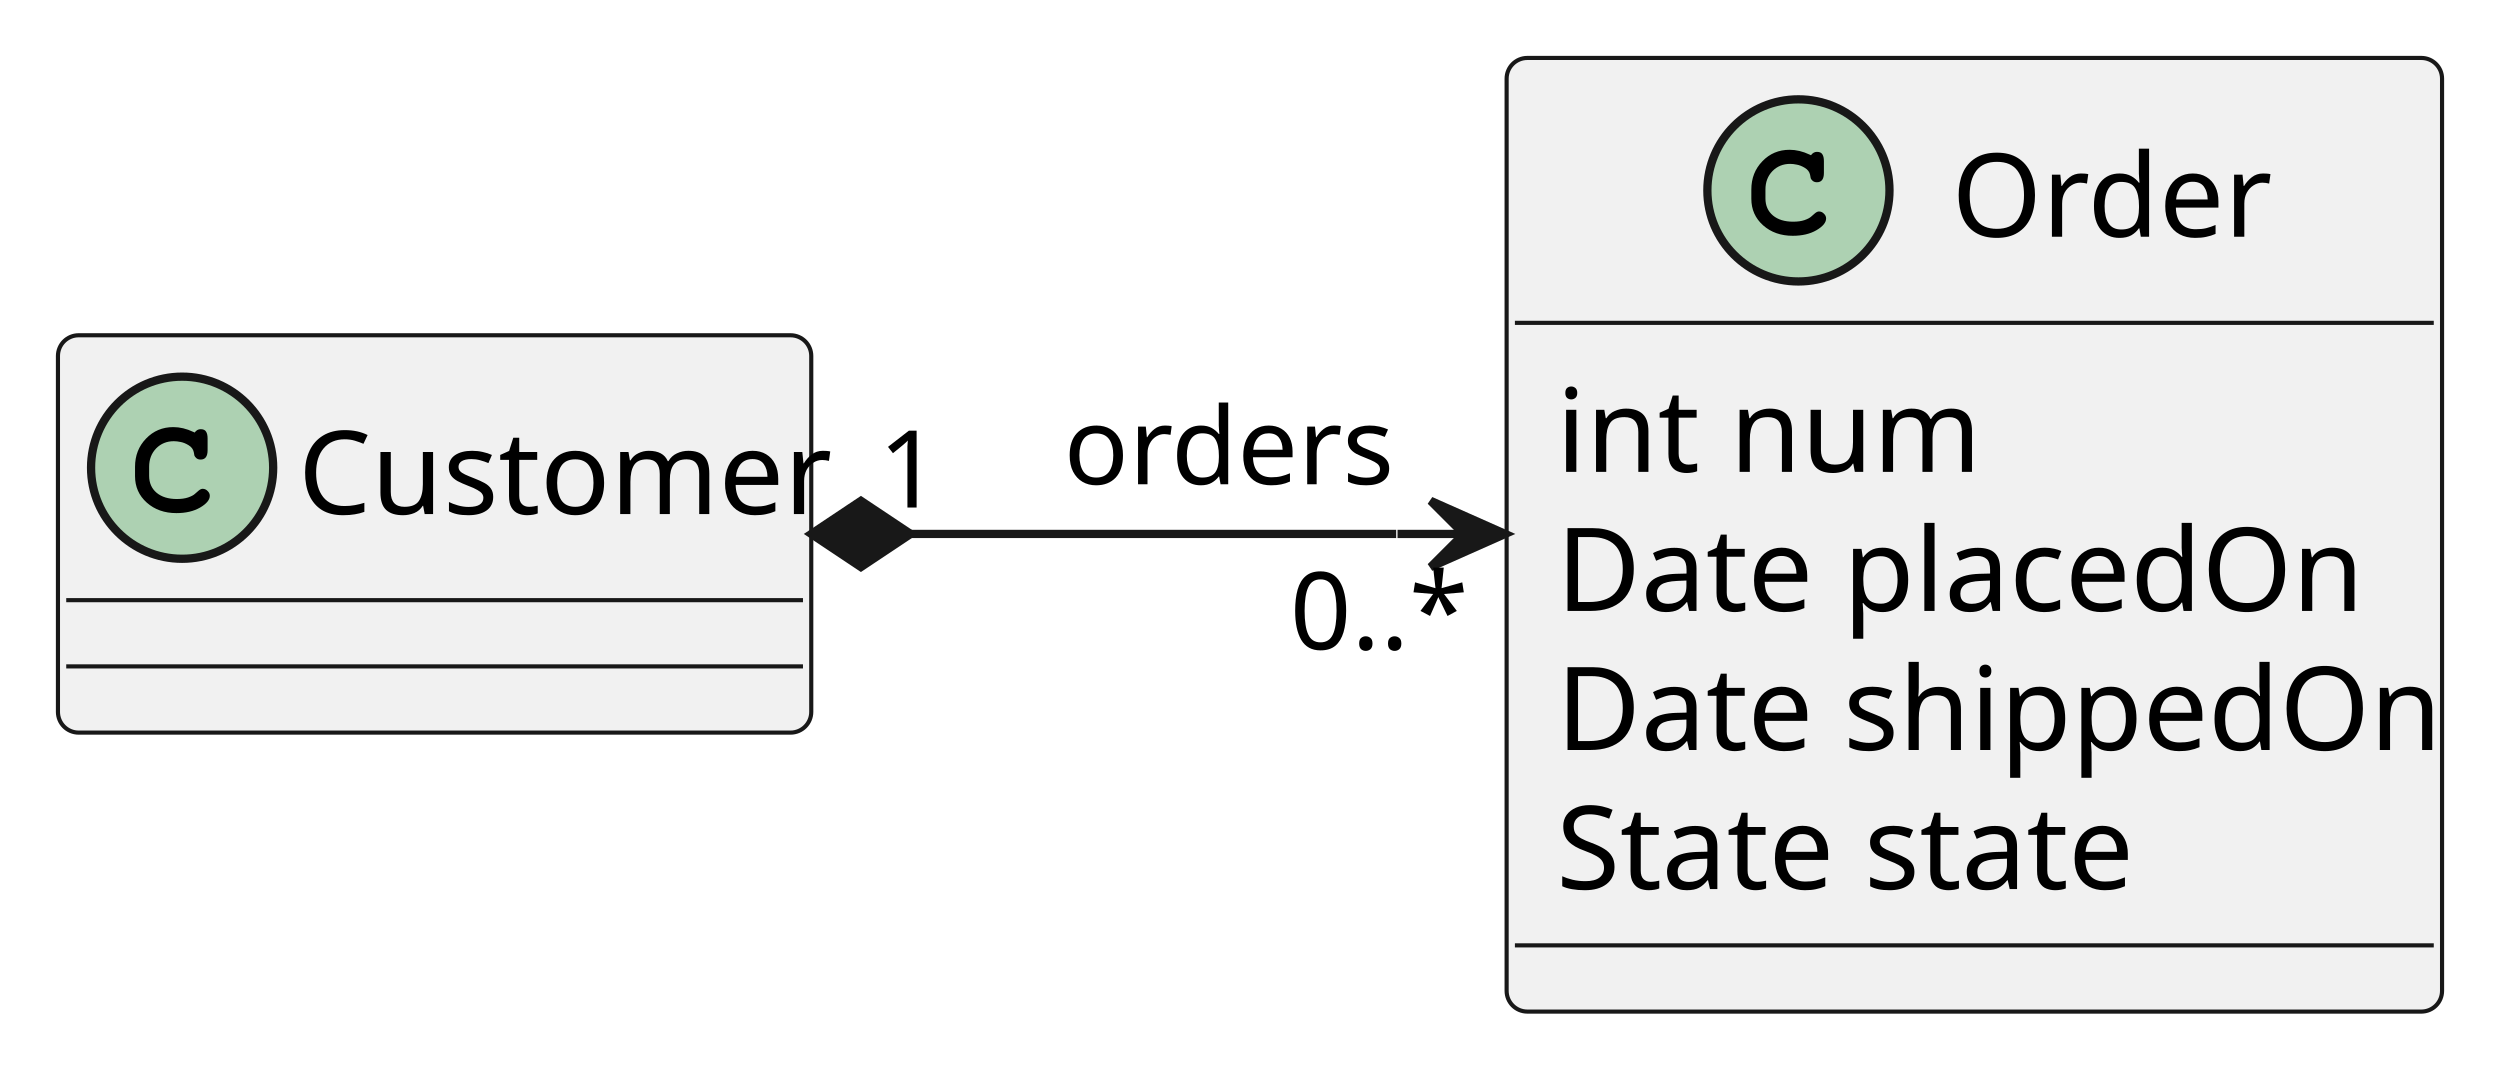
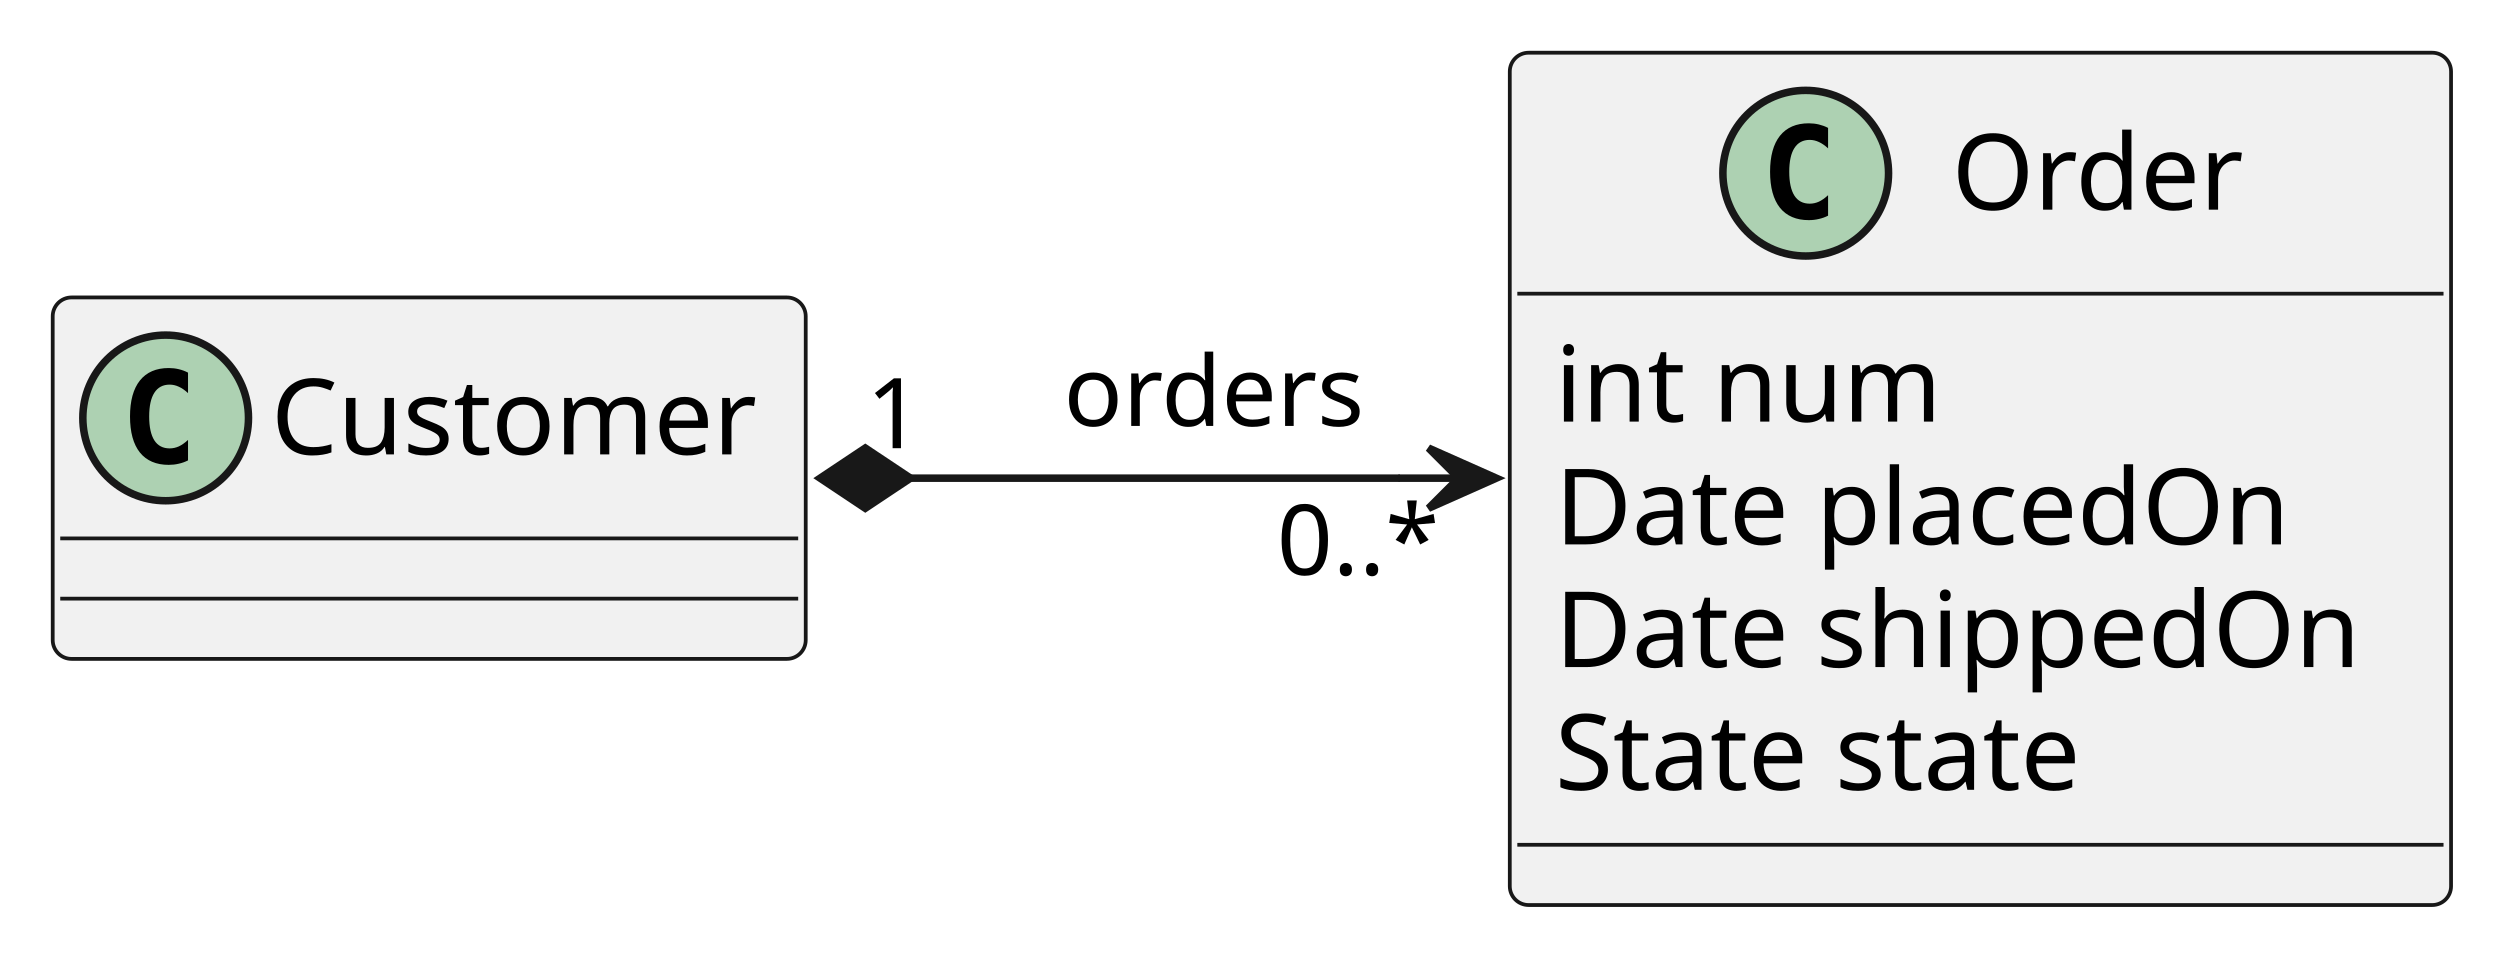
- <svg xmlns="http://www.w3.org/2000/svg" contentStyleType="text/css" height="129px" preserveAspectRatio="none" style="width:302px;height:129px;background:#FFFFFF;" version="1.1" viewBox="0 0 302 129" width="302px" zoomAndPan="magnify">
+ <svg xmlns="http://www.w3.org/2000/svg" contentStyleType="text/css" height="127px" preserveAspectRatio="none" style="width:332px;height:127px;background:#FFFFFF;" version="1.1" viewBox="0 0 332 127" width="332px" zoomAndPan="magnify">
  <defs />
  <g>
    <g id="elem_Customer">
-       <rect fill="#F1F1F1" height="48" id="Customer" rx="2.5" ry="2.5" style="stroke:#181818;stroke-width:0.5;" width="91" x="7" y="40.5" />
-       <ellipse cx="22" cy="56.5" fill="#ADD1B2" rx="11" ry="11" style="stroke:#181818;stroke-width:1.0;" />
-       <path d="M21.359,60.281 Q22.156,60.281 22.719,60.094 Q23.297,59.891 23.531,59.672 Q23.781,59.438 24.016,59.25 Q24.266,59.047 24.484,59.047 Q24.828,59.047 25.078,59.312 Q25.344,59.562 25.344,59.891 Q25.344,60.625 24.172,61.312 Q23.016,61.984 21.312,61.984 Q19.156,61.984 17.734,60.719 Q16.312,59.453 16.312,57.516 L16.312,56.391 Q16.312,54.359 17.641,52.984 Q18.969,51.594 20.938,51.594 Q22.125,51.594 23.344,52.172 L23.516,52.25 Q23.812,51.844 24.234,51.844 Q24.719,51.844 24.891,52.141 Q25.078,52.422 25.078,52.969 L25.078,54.391 Q25.078,55.516 24.234,55.516 Q23.922,55.516 23.719,55.344 Q23.531,55.172 23.484,55.031 Q23.453,54.875 23.406,54.609 Q23.297,54.094 22.781,53.781 Q22.266,53.469 21.812,53.391 Q21.375,53.297 21,53.297 Q19.719,53.297 18.859,54.172 Q18.016,55.047 18.016,56.391 L18.016,57.484 Q18.016,58.766 18.922,59.531 Q19.828,60.281 21.359,60.281 Z " fill="#000000" />
-       <text fill="#000000" font-family="sans-serif" font-size="14" lengthAdjust="spacing" textLength="59" x="36" y="62.1">Customer</text>
-       <line style="stroke:#181818;stroke-width:0.5;" x1="8" x2="97" y1="72.5" y2="72.5" />
-       <line style="stroke:#181818;stroke-width:0.5;" x1="8" x2="97" y1="80.5" y2="80.5" />
+       <rect fill="#F1F1F1" height="48" id="Customer" rx="2.5" ry="2.5" style="stroke:#181818;stroke-width:0.5;" width="100" x="7" y="39.5" />
+       <ellipse cx="22" cy="55.5" fill="#ADD1B2" rx="11" ry="11" style="stroke:#181818;stroke-width:1.0;" />
+       <path d="M24.969,61.141 Q24.391,61.438 23.75,61.578 Q23.109,61.734 22.406,61.734 Q19.906,61.734 18.578,60.094 Q17.266,58.438 17.266,55.312 Q17.266,52.188 18.578,50.531 Q19.906,48.875 22.406,48.875 Q23.109,48.875 23.75,49.031 Q24.406,49.188 24.969,49.484 L24.969,52.203 Q24.344,51.625 23.75,51.359 Q23.156,51.078 22.531,51.078 Q21.188,51.078 20.5,52.156 Q19.812,53.219 19.812,55.312 Q19.812,57.406 20.5,58.484 Q21.188,59.547 22.531,59.547 Q23.156,59.547 23.75,59.281 Q24.344,59 24.969,58.422 L24.969,61.141 Z " fill="#000000" />
+       <text fill="#000000" font-family="sans-serif" font-size="14" lengthAdjust="spacing" textLength="68" x="36" y="60.347">Customer</text>
+       <line style="stroke:#181818;stroke-width:0.5;" x1="8" x2="106" y1="71.5" y2="71.5" />
+       <line style="stroke:#181818;stroke-width:0.5;" x1="8" x2="106" y1="79.5" y2="79.5" />
    </g>
    <g id="elem_Order">
-       <rect codeLine="3" fill="#F1F1F1" height="115.2" id="Order" rx="2.5" ry="2.5" style="stroke:#181818;stroke-width:0.5;" width="113" x="182" y="7" />
-       <ellipse cx="217.25" cy="23" fill="#ADD1B2" rx="11" ry="11" style="stroke:#181818;stroke-width:1.0;" />
-       <path d="M216.609,26.781 Q217.406,26.781 217.969,26.594 Q218.547,26.391 218.781,26.172 Q219.031,25.938 219.266,25.75 Q219.516,25.547 219.734,25.547 Q220.078,25.547 220.328,25.812 Q220.594,26.062 220.594,26.391 Q220.594,27.125 219.422,27.812 Q218.266,28.484 216.562,28.484 Q214.406,28.484 212.984,27.219 Q211.562,25.953 211.562,24.016 L211.562,22.891 Q211.562,20.859 212.891,19.484 Q214.219,18.094 216.188,18.094 Q217.375,18.094 218.594,18.672 L218.766,18.75 Q219.062,18.344 219.484,18.344 Q219.969,18.344 220.141,18.641 Q220.328,18.922 220.328,19.469 L220.328,20.891 Q220.328,22.016 219.484,22.016 Q219.172,22.016 218.969,21.844 Q218.781,21.672 218.734,21.531 Q218.703,21.375 218.656,21.109 Q218.547,20.594 218.031,20.281 Q217.516,19.969 217.062,19.891 Q216.625,19.797 216.25,19.797 Q214.969,19.797 214.109,20.672 Q213.266,21.547 213.266,22.891 L213.266,23.984 Q213.266,25.266 214.172,26.031 Q215.078,26.781 216.609,26.781 Z " fill="#000000" />
-       <text fill="#000000" font-family="sans-serif" font-size="14" lengthAdjust="spacing" textLength="36" x="235.75" y="28.6">Order</text>
-       <line style="stroke:#181818;stroke-width:0.5;" x1="183" x2="294" y1="39" y2="39" />
-       <text fill="#000000" font-family="sans-serif" font-size="14" lengthAdjust="spacing" textLength="46" x="188" y="57">int num</text>
-       <text fill="#000000" font-family="sans-serif" font-size="14" lengthAdjust="spacing" textLength="93" x="188" y="73.8">Date placedOn</text>
-       <text fill="#000000" font-family="sans-serif" font-size="14" lengthAdjust="spacing" textLength="101" x="188" y="90.6">Date shippedOn</text>
-       <text fill="#000000" font-family="sans-serif" font-size="14" lengthAdjust="spacing" textLength="66" x="188" y="107.4">State state</text>
-       <line style="stroke:#181818;stroke-width:0.5;" x1="183" x2="294" y1="114.2" y2="114.2" />
+       <rect codeLine="3" fill="#F1F1F1" height="113.188" id="Order" rx="2.5" ry="2.5" style="stroke:#181818;stroke-width:0.5;" width="125" x="200.5" y="7" />
+       <ellipse cx="239.8" cy="23" fill="#ADD1B2" rx="11" ry="11" style="stroke:#181818;stroke-width:1.0;" />
+       <path d="M242.769,28.641 Q242.191,28.938 241.55,29.078 Q240.909,29.234 240.206,29.234 Q237.706,29.234 236.378,27.594 Q235.066,25.938 235.066,22.812 Q235.066,19.688 236.378,18.031 Q237.706,16.375 240.206,16.375 Q240.909,16.375 241.55,16.531 Q242.206,16.688 242.769,16.984 L242.769,19.703 Q242.144,19.125 241.55,18.859 Q240.956,18.578 240.331,18.578 Q238.988,18.578 238.3,19.656 Q237.613,20.719 237.613,22.812 Q237.613,24.906 238.3,25.984 Q238.988,27.047 240.331,27.047 Q240.956,27.047 241.55,26.781 Q242.144,26.5 242.769,25.922 L242.769,28.641 Z " fill="#000000" />
+       <text fill="#000000" font-family="sans-serif" font-size="14" lengthAdjust="spacing" textLength="39" x="259.2" y="27.847">Order</text>
+       <line style="stroke:#181818;stroke-width:0.5;" x1="201.5" x2="324.5" y1="39" y2="39" />
+       <text fill="#000000" font-family="sans-serif" font-size="14" lengthAdjust="spacing" textLength="52" x="206.5" y="55.995">int num</text>
+       <text fill="#000000" font-family="sans-serif" font-size="14" lengthAdjust="spacing" textLength="103" x="206.5" y="72.292">Date placedOn</text>
+       <text fill="#000000" font-family="sans-serif" font-size="14" lengthAdjust="spacing" textLength="113" x="206.5" y="88.589">Date shippedOn</text>
+       <text fill="#000000" font-family="sans-serif" font-size="14" lengthAdjust="spacing" textLength="75" x="206.5" y="104.886">State state</text>
+       <line style="stroke:#181818;stroke-width:0.5;" x1="201.5" x2="324.5" y1="112.188" y2="112.188" />
    </g>
    <g id="link_Customer_Order">
-       <path codeLine="1" d="M110,64.5 C110,64.5 149.74,64.5 168.66,64.5 " fill="none" id="Customer-Order" style="stroke:#181818;stroke-width:1.0;" />
-       <polygon fill="#181818" points="181.82,64.5,172.82,60.5,176.82,64.5,172.82,68.5,181.82,64.5" style="stroke:#181818;stroke-width:1.0;" />
-       <line style="stroke:#181818;stroke-width:1.0;" x1="176.82" x2="168.82" y1="64.5" y2="64.5" />
-       <polygon fill="#181818" points="98,64.5,104,68.5,110,64.5,104,60.5,98,64.5" style="stroke:#181818;stroke-width:1.0;" />
-       <text fill="#000000" font-family="sans-serif" font-size="13" lengthAdjust="spacing" textLength="35" x="128.5" y="58.5">orders</text>
-       <text fill="#000000" font-family="sans-serif" font-size="13" lengthAdjust="spacing" textLength="7" x="106.116" y="61.307">1</text>
-       <text fill="#000000" font-family="sans-serif" font-size="13" lengthAdjust="spacing" textLength="18" x="155.815" y="78.439">0..*</text>
+       <path codeLine="1" d="M120.91,63.5 C120.91,63.5 164.75,63.5 185.89,63.5 " fill="none" id="Customer-Order" style="stroke:#181818;stroke-width:1.0;" />
+       <polygon fill="#181818" points="108.91,63.5,114.91,67.5,120.91,63.5,114.91,59.5,108.91,63.5" style="stroke:#181818;stroke-width:1.0;" />
+       <polygon fill="#181818" points="198.71,63.5,189.71,59.5,193.71,63.5,189.71,67.5,198.71,63.5" style="stroke:#181818;stroke-width:1.0;" />
+       <line style="stroke:#181818;stroke-width:1.0;" x1="193.71" x2="185.71" y1="63.5" y2="63.5" />
+       <text fill="#000000" font-family="sans-serif" font-size="13" lengthAdjust="spacing" textLength="41" x="141.25" y="56.567">orders</text>
+       <text fill="#000000" font-family="sans-serif" font-size="13" lengthAdjust="spacing" textLength="8" x="115.039" y="59.522">1</text>
+       <text fill="#000000" font-family="sans-serif" font-size="13" lengthAdjust="spacing" textLength="23" x="169.56" y="76.338">0..*</text>
    </g>
  </g>
</svg>
